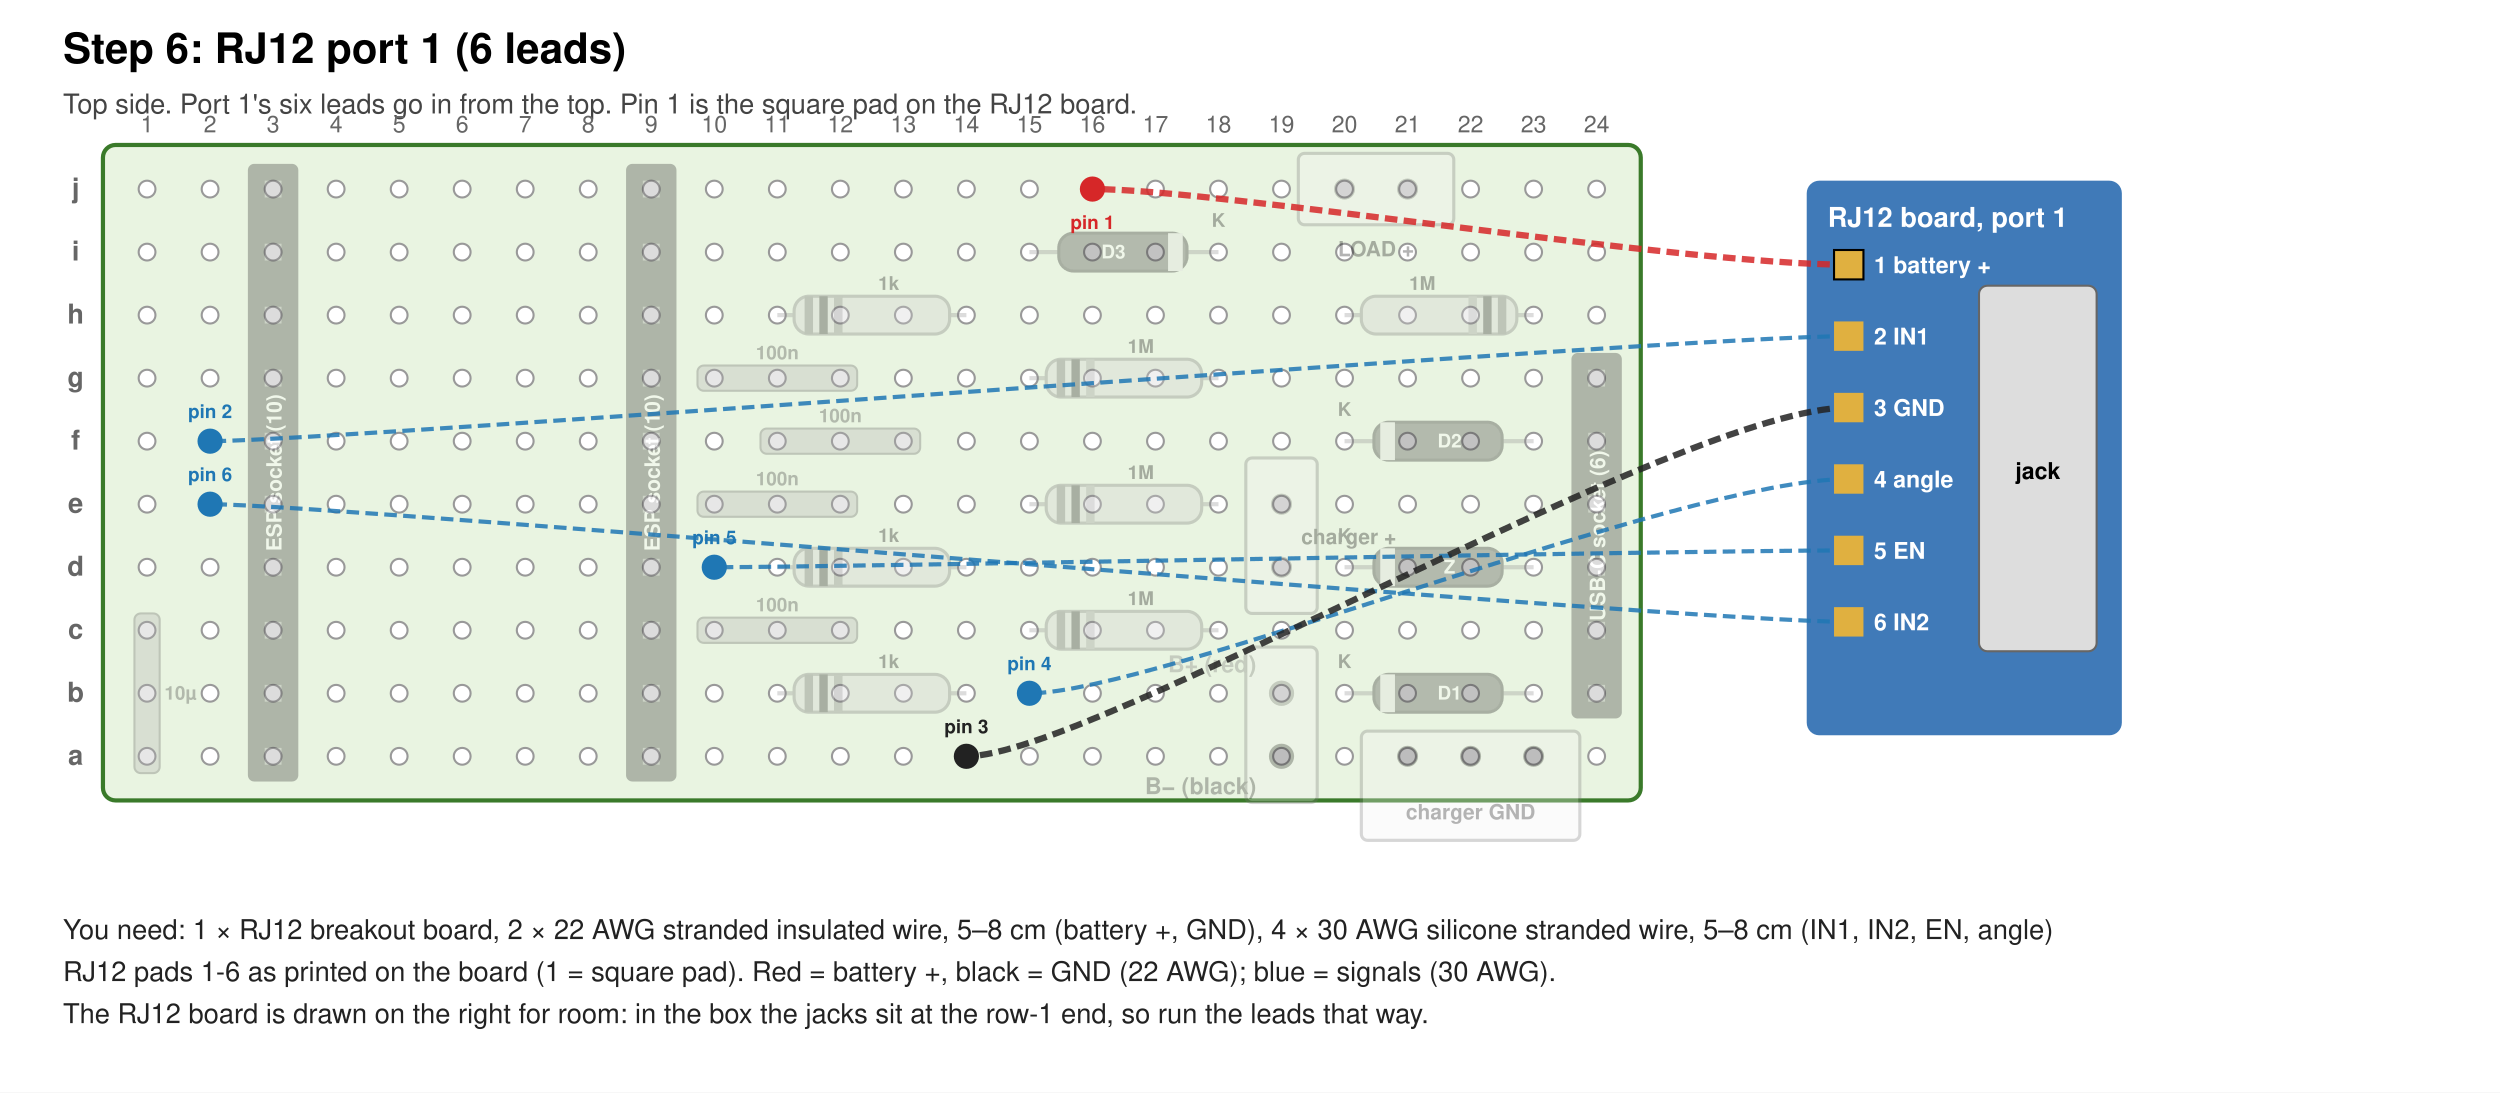
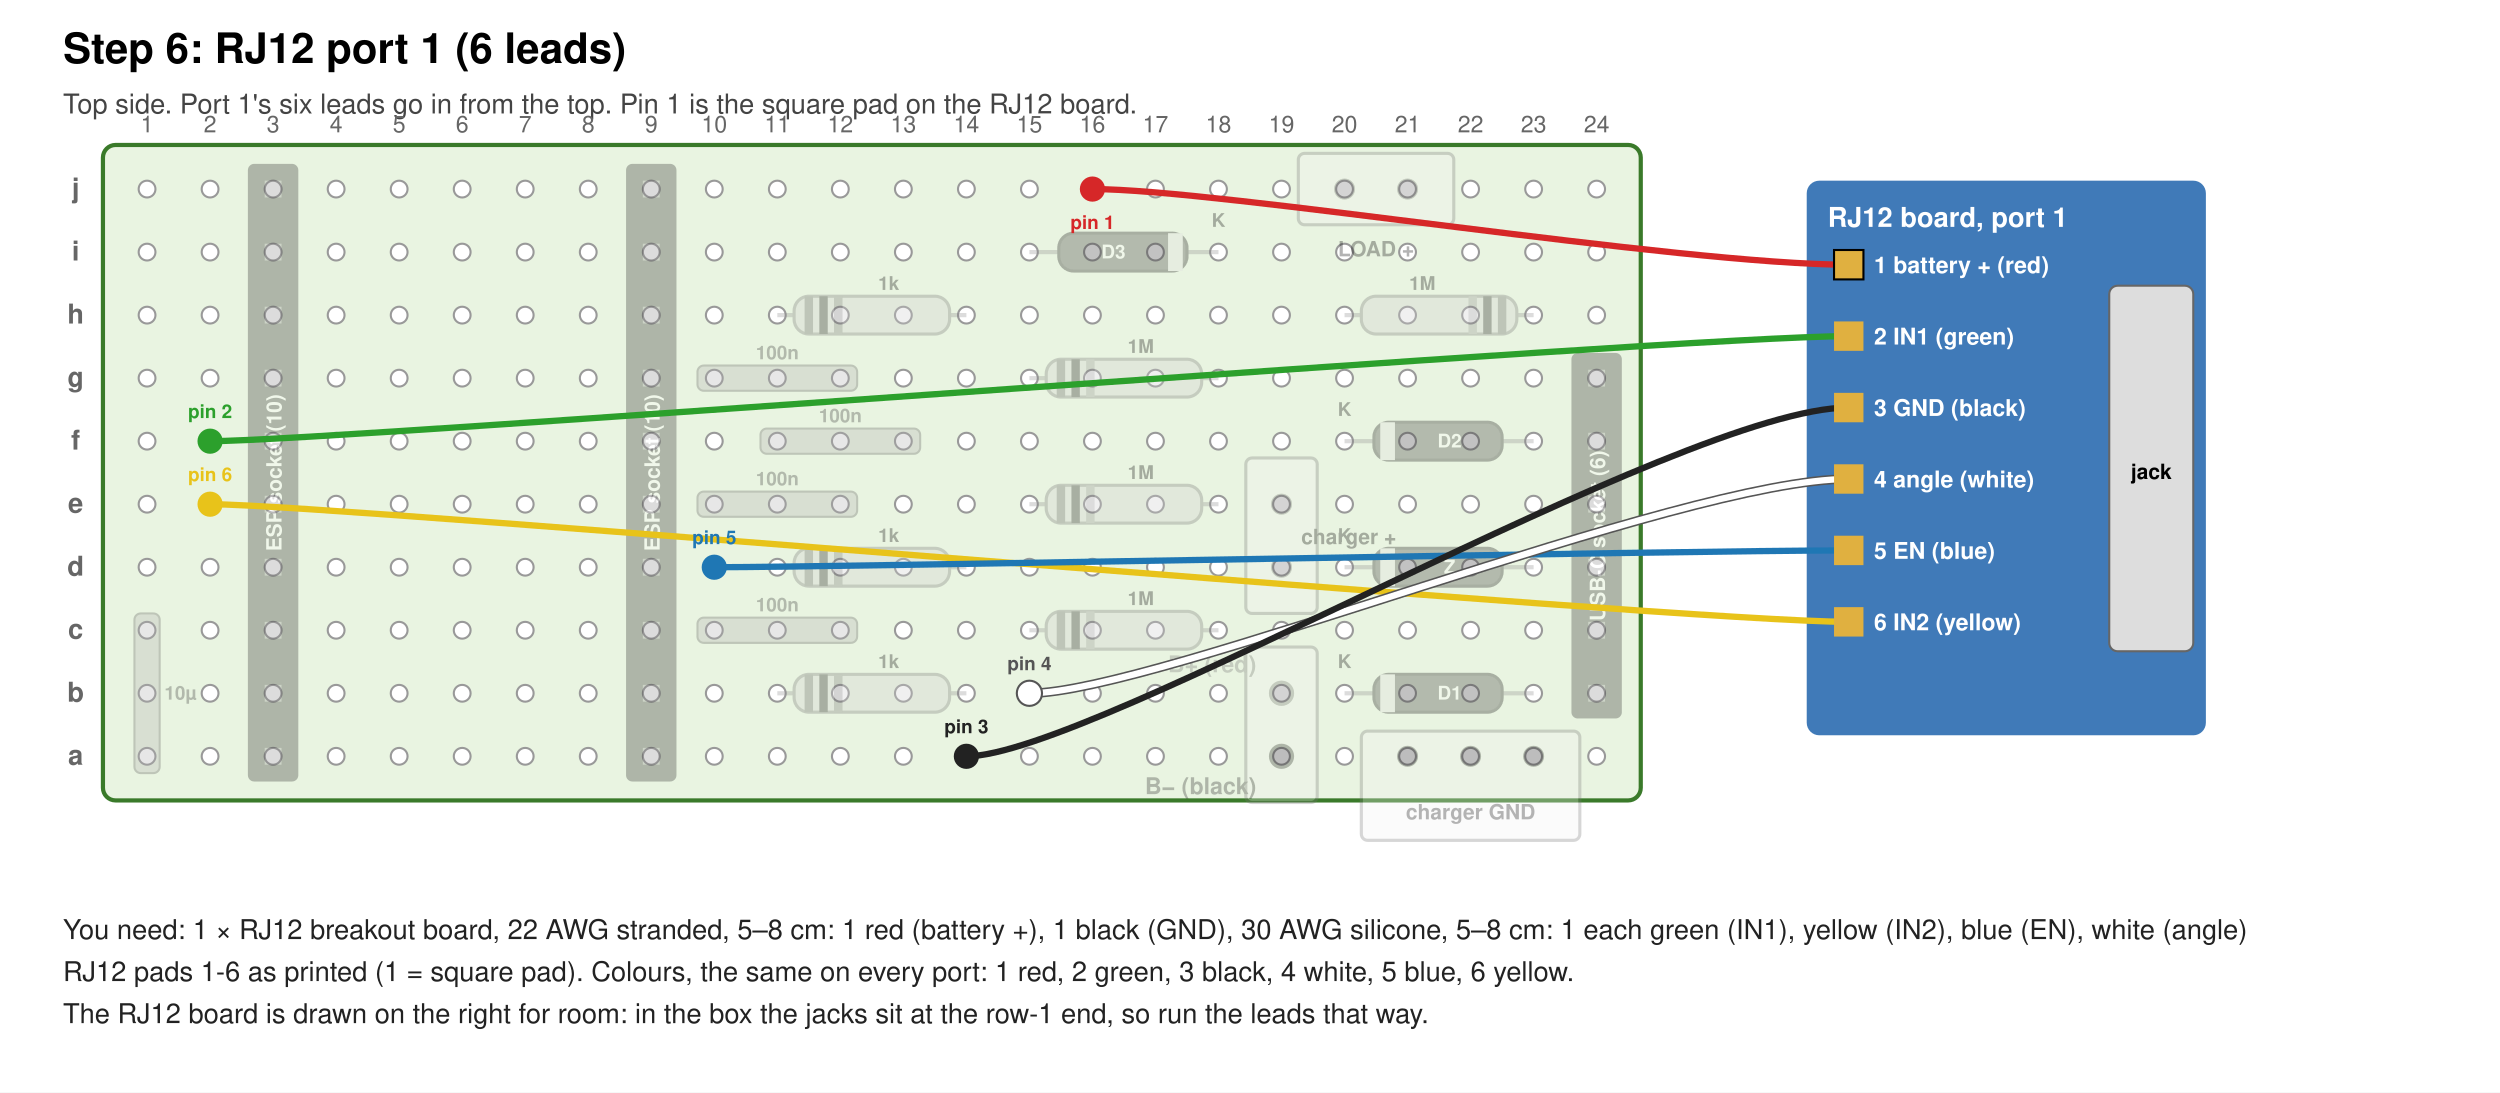
<svg xmlns="http://www.w3.org/2000/svg" width="1190" height="520" font-family="Helvetica,Arial">
  <defs>
    <filter id="mute">
      <feColorMatrix type="saturate" values="0" />
    </filter>
  </defs>
  <rect width="100%" height="100%" fill="#ffffff" />
  <text x="30" y="30" font-size="20" font-weight="bold">Step 6: RJ12 port 1 (6 leads)</text>
  <text x="30" y="54" font-size="13" fill="#444">Top side. Port 1's six leads go in from the top. Pin 1 is the square pad on the RJ12 board.</text>
  <rect x="49" y="69" width="732" height="312" rx="6" fill="#e9f4e1" stroke="#3a7a2a" stroke-width="2" />
  <text x="70" y="63" font-size="11" fill="#666" text-anchor="middle">1</text>
  <text x="100" y="63" font-size="11" fill="#666" text-anchor="middle">2</text>
  <text x="130" y="63" font-size="11" fill="#666" text-anchor="middle">3</text>
  <text x="160" y="63" font-size="11" fill="#666" text-anchor="middle">4</text>
  <text x="190" y="63" font-size="11" fill="#666" text-anchor="middle">5</text>
  <text x="220" y="63" font-size="11" fill="#666" text-anchor="middle">6</text>
  <text x="250" y="63" font-size="11" fill="#666" text-anchor="middle">7</text>
  <text x="280" y="63" font-size="11" fill="#666" text-anchor="middle">8</text>
  <text x="310" y="63" font-size="11" fill="#666" text-anchor="middle">9</text>
  <text x="340" y="63" font-size="11" fill="#666" text-anchor="middle">10</text>
  <text x="370" y="63" font-size="11" fill="#666" text-anchor="middle">11</text>
  <text x="400" y="63" font-size="11" fill="#666" text-anchor="middle">12</text>
  <text x="430" y="63" font-size="11" fill="#666" text-anchor="middle">13</text>
  <text x="460" y="63" font-size="11" fill="#666" text-anchor="middle">14</text>
  <text x="490" y="63" font-size="11" fill="#666" text-anchor="middle">15</text>
  <text x="520" y="63" font-size="11" fill="#666" text-anchor="middle">16</text>
  <text x="550" y="63" font-size="11" fill="#666" text-anchor="middle">17</text>
  <text x="580" y="63" font-size="11" fill="#666" text-anchor="middle">18</text>
  <text x="610" y="63" font-size="11" fill="#666" text-anchor="middle">19</text>
  <text x="640" y="63" font-size="11" fill="#666" text-anchor="middle">20</text>
  <text x="670" y="63" font-size="11" fill="#666" text-anchor="middle">21</text>
  <text x="700" y="63" font-size="11" fill="#666" text-anchor="middle">22</text>
  <text x="730" y="63" font-size="11" fill="#666" text-anchor="middle">23</text>
  <text x="760" y="63" font-size="11" fill="#666" text-anchor="middle">24</text>
  <text x="36" y="364" font-size="13" font-weight="bold" fill="#666" text-anchor="middle">a</text>
  <text x="36" y="334" font-size="13" font-weight="bold" fill="#666" text-anchor="middle">b</text>
  <text x="36" y="304" font-size="13" font-weight="bold" fill="#666" text-anchor="middle">c</text>
  <text x="36" y="274" font-size="13" font-weight="bold" fill="#666" text-anchor="middle">d</text>
  <text x="36" y="244" font-size="13" font-weight="bold" fill="#666" text-anchor="middle">e</text>
  <text x="36" y="214" font-size="13" font-weight="bold" fill="#666" text-anchor="middle">f</text>
  <text x="36" y="184" font-size="13" font-weight="bold" fill="#666" text-anchor="middle">g</text>
  <text x="36" y="154" font-size="13" font-weight="bold" fill="#666" text-anchor="middle">h</text>
  <text x="36" y="124" font-size="13" font-weight="bold" fill="#666" text-anchor="middle">i</text>
  <text x="36" y="94" font-size="13" font-weight="bold" fill="#666" text-anchor="middle">j</text>
  <circle cx="70" cy="360" r="4" fill="#fff" stroke="#999" />
  <circle cx="70" cy="330" r="4" fill="#fff" stroke="#999" />
  <circle cx="70" cy="300" r="4" fill="#fff" stroke="#999" />
  <circle cx="70" cy="270" r="4" fill="#fff" stroke="#999" />
  <circle cx="70" cy="240" r="4" fill="#fff" stroke="#999" />
  <circle cx="70" cy="210" r="4" fill="#fff" stroke="#999" />
  <circle cx="70" cy="180" r="4" fill="#fff" stroke="#999" />
  <circle cx="70" cy="150" r="4" fill="#fff" stroke="#999" />
  <circle cx="70" cy="120" r="4" fill="#fff" stroke="#999" />
  <circle cx="70" cy="90" r="4" fill="#fff" stroke="#999" />
  <circle cx="100" cy="360" r="4" fill="#fff" stroke="#999" />
  <circle cx="100" cy="330" r="4" fill="#fff" stroke="#999" />
  <circle cx="100" cy="300" r="4" fill="#fff" stroke="#999" />
  <circle cx="100" cy="270" r="4" fill="#fff" stroke="#999" />
  <circle cx="100" cy="240" r="4" fill="#fff" stroke="#999" />
  <circle cx="100" cy="210" r="4" fill="#fff" stroke="#999" />
  <circle cx="100" cy="180" r="4" fill="#fff" stroke="#999" />
  <circle cx="100" cy="150" r="4" fill="#fff" stroke="#999" />
  <circle cx="100" cy="120" r="4" fill="#fff" stroke="#999" />
  <circle cx="100" cy="90" r="4" fill="#fff" stroke="#999" />
  <circle cx="130" cy="360" r="4" fill="#fff" stroke="#999" />
  <circle cx="130" cy="330" r="4" fill="#fff" stroke="#999" />
  <circle cx="130" cy="300" r="4" fill="#fff" stroke="#999" />
  <circle cx="130" cy="270" r="4" fill="#fff" stroke="#999" />
  <circle cx="130" cy="240" r="4" fill="#fff" stroke="#999" />
  <circle cx="130" cy="210" r="4" fill="#fff" stroke="#999" />
  <circle cx="130" cy="180" r="4" fill="#fff" stroke="#999" />
  <circle cx="130" cy="150" r="4" fill="#fff" stroke="#999" />
  <circle cx="130" cy="120" r="4" fill="#fff" stroke="#999" />
  <circle cx="130" cy="90" r="4" fill="#fff" stroke="#999" />
  <circle cx="160" cy="360" r="4" fill="#fff" stroke="#999" />
  <circle cx="160" cy="330" r="4" fill="#fff" stroke="#999" />
  <circle cx="160" cy="300" r="4" fill="#fff" stroke="#999" />
  <circle cx="160" cy="270" r="4" fill="#fff" stroke="#999" />
  <circle cx="160" cy="240" r="4" fill="#fff" stroke="#999" />
  <circle cx="160" cy="210" r="4" fill="#fff" stroke="#999" />
  <circle cx="160" cy="180" r="4" fill="#fff" stroke="#999" />
  <circle cx="160" cy="150" r="4" fill="#fff" stroke="#999" />
  <circle cx="160" cy="120" r="4" fill="#fff" stroke="#999" />
  <circle cx="160" cy="90" r="4" fill="#fff" stroke="#999" />
  <circle cx="190" cy="360" r="4" fill="#fff" stroke="#999" />
  <circle cx="190" cy="330" r="4" fill="#fff" stroke="#999" />
  <circle cx="190" cy="300" r="4" fill="#fff" stroke="#999" />
  <circle cx="190" cy="270" r="4" fill="#fff" stroke="#999" />
  <circle cx="190" cy="240" r="4" fill="#fff" stroke="#999" />
  <circle cx="190" cy="210" r="4" fill="#fff" stroke="#999" />
  <circle cx="190" cy="180" r="4" fill="#fff" stroke="#999" />
  <circle cx="190" cy="150" r="4" fill="#fff" stroke="#999" />
  <circle cx="190" cy="120" r="4" fill="#fff" stroke="#999" />
  <circle cx="190" cy="90" r="4" fill="#fff" stroke="#999" />
  <circle cx="220" cy="360" r="4" fill="#fff" stroke="#999" />
  <circle cx="220" cy="330" r="4" fill="#fff" stroke="#999" />
  <circle cx="220" cy="300" r="4" fill="#fff" stroke="#999" />
  <circle cx="220" cy="270" r="4" fill="#fff" stroke="#999" />
  <circle cx="220" cy="240" r="4" fill="#fff" stroke="#999" />
  <circle cx="220" cy="210" r="4" fill="#fff" stroke="#999" />
  <circle cx="220" cy="180" r="4" fill="#fff" stroke="#999" />
  <circle cx="220" cy="150" r="4" fill="#fff" stroke="#999" />
  <circle cx="220" cy="120" r="4" fill="#fff" stroke="#999" />
  <circle cx="220" cy="90" r="4" fill="#fff" stroke="#999" />
  <circle cx="250" cy="360" r="4" fill="#fff" stroke="#999" />
  <circle cx="250" cy="330" r="4" fill="#fff" stroke="#999" />
  <circle cx="250" cy="300" r="4" fill="#fff" stroke="#999" />
  <circle cx="250" cy="270" r="4" fill="#fff" stroke="#999" />
  <circle cx="250" cy="240" r="4" fill="#fff" stroke="#999" />
  <circle cx="250" cy="210" r="4" fill="#fff" stroke="#999" />
  <circle cx="250" cy="180" r="4" fill="#fff" stroke="#999" />
  <circle cx="250" cy="150" r="4" fill="#fff" stroke="#999" />
  <circle cx="250" cy="120" r="4" fill="#fff" stroke="#999" />
  <circle cx="250" cy="90" r="4" fill="#fff" stroke="#999" />
  <circle cx="280" cy="360" r="4" fill="#fff" stroke="#999" />
  <circle cx="280" cy="330" r="4" fill="#fff" stroke="#999" />
  <circle cx="280" cy="300" r="4" fill="#fff" stroke="#999" />
  <circle cx="280" cy="270" r="4" fill="#fff" stroke="#999" />
  <circle cx="280" cy="240" r="4" fill="#fff" stroke="#999" />
  <circle cx="280" cy="210" r="4" fill="#fff" stroke="#999" />
  <circle cx="280" cy="180" r="4" fill="#fff" stroke="#999" />
  <circle cx="280" cy="150" r="4" fill="#fff" stroke="#999" />
  <circle cx="280" cy="120" r="4" fill="#fff" stroke="#999" />
  <circle cx="280" cy="90" r="4" fill="#fff" stroke="#999" />
  <circle cx="310" cy="360" r="4" fill="#fff" stroke="#999" />
  <circle cx="310" cy="330" r="4" fill="#fff" stroke="#999" />
  <circle cx="310" cy="300" r="4" fill="#fff" stroke="#999" />
  <circle cx="310" cy="270" r="4" fill="#fff" stroke="#999" />
  <circle cx="310" cy="240" r="4" fill="#fff" stroke="#999" />
  <circle cx="310" cy="210" r="4" fill="#fff" stroke="#999" />
  <circle cx="310" cy="180" r="4" fill="#fff" stroke="#999" />
  <circle cx="310" cy="150" r="4" fill="#fff" stroke="#999" />
  <circle cx="310" cy="120" r="4" fill="#fff" stroke="#999" />
  <circle cx="310" cy="90" r="4" fill="#fff" stroke="#999" />
  <circle cx="340" cy="360" r="4" fill="#fff" stroke="#999" />
  <circle cx="340" cy="330" r="4" fill="#fff" stroke="#999" />
  <circle cx="340" cy="300" r="4" fill="#fff" stroke="#999" />
  <circle cx="340" cy="270" r="4" fill="#fff" stroke="#999" />
  <circle cx="340" cy="240" r="4" fill="#fff" stroke="#999" />
  <circle cx="340" cy="210" r="4" fill="#fff" stroke="#999" />
  <circle cx="340" cy="180" r="4" fill="#fff" stroke="#999" />
  <circle cx="340" cy="150" r="4" fill="#fff" stroke="#999" />
  <circle cx="340" cy="120" r="4" fill="#fff" stroke="#999" />
  <circle cx="340" cy="90" r="4" fill="#fff" stroke="#999" />
  <circle cx="370" cy="360" r="4" fill="#fff" stroke="#999" />
  <circle cx="370" cy="330" r="4" fill="#fff" stroke="#999" />
  <circle cx="370" cy="300" r="4" fill="#fff" stroke="#999" />
  <circle cx="370" cy="270" r="4" fill="#fff" stroke="#999" />
  <circle cx="370" cy="240" r="4" fill="#fff" stroke="#999" />
  <circle cx="370" cy="210" r="4" fill="#fff" stroke="#999" />
  <circle cx="370" cy="180" r="4" fill="#fff" stroke="#999" />
  <circle cx="370" cy="150" r="4" fill="#fff" stroke="#999" />
  <circle cx="370" cy="120" r="4" fill="#fff" stroke="#999" />
  <circle cx="370" cy="90" r="4" fill="#fff" stroke="#999" />
  <circle cx="400" cy="360" r="4" fill="#fff" stroke="#999" />
  <circle cx="400" cy="330" r="4" fill="#fff" stroke="#999" />
  <circle cx="400" cy="300" r="4" fill="#fff" stroke="#999" />
  <circle cx="400" cy="270" r="4" fill="#fff" stroke="#999" />
  <circle cx="400" cy="240" r="4" fill="#fff" stroke="#999" />
  <circle cx="400" cy="210" r="4" fill="#fff" stroke="#999" />
  <circle cx="400" cy="180" r="4" fill="#fff" stroke="#999" />
  <circle cx="400" cy="150" r="4" fill="#fff" stroke="#999" />
  <circle cx="400" cy="120" r="4" fill="#fff" stroke="#999" />
  <circle cx="400" cy="90" r="4" fill="#fff" stroke="#999" />
  <circle cx="430" cy="360" r="4" fill="#fff" stroke="#999" />
  <circle cx="430" cy="330" r="4" fill="#fff" stroke="#999" />
  <circle cx="430" cy="300" r="4" fill="#fff" stroke="#999" />
  <circle cx="430" cy="270" r="4" fill="#fff" stroke="#999" />
  <circle cx="430" cy="240" r="4" fill="#fff" stroke="#999" />
  <circle cx="430" cy="210" r="4" fill="#fff" stroke="#999" />
  <circle cx="430" cy="180" r="4" fill="#fff" stroke="#999" />
  <circle cx="430" cy="150" r="4" fill="#fff" stroke="#999" />
  <circle cx="430" cy="120" r="4" fill="#fff" stroke="#999" />
  <circle cx="430" cy="90" r="4" fill="#fff" stroke="#999" />
  <circle cx="460" cy="360" r="4" fill="#fff" stroke="#999" />
  <circle cx="460" cy="330" r="4" fill="#fff" stroke="#999" />
  <circle cx="460" cy="300" r="4" fill="#fff" stroke="#999" />
  <circle cx="460" cy="270" r="4" fill="#fff" stroke="#999" />
  <circle cx="460" cy="240" r="4" fill="#fff" stroke="#999" />
  <circle cx="460" cy="210" r="4" fill="#fff" stroke="#999" />
  <circle cx="460" cy="180" r="4" fill="#fff" stroke="#999" />
  <circle cx="460" cy="150" r="4" fill="#fff" stroke="#999" />
  <circle cx="460" cy="120" r="4" fill="#fff" stroke="#999" />
  <circle cx="460" cy="90" r="4" fill="#fff" stroke="#999" />
  <circle cx="490" cy="360" r="4" fill="#fff" stroke="#999" />
  <circle cx="490" cy="330" r="4" fill="#fff" stroke="#999" />
  <circle cx="490" cy="300" r="4" fill="#fff" stroke="#999" />
  <circle cx="490" cy="270" r="4" fill="#fff" stroke="#999" />
  <circle cx="490" cy="240" r="4" fill="#fff" stroke="#999" />
  <circle cx="490" cy="210" r="4" fill="#fff" stroke="#999" />
  <circle cx="490" cy="180" r="4" fill="#fff" stroke="#999" />
  <circle cx="490" cy="150" r="4" fill="#fff" stroke="#999" />
  <circle cx="490" cy="120" r="4" fill="#fff" stroke="#999" />
  <circle cx="490" cy="90" r="4" fill="#fff" stroke="#999" />
  <circle cx="520" cy="360" r="4" fill="#fff" stroke="#999" />
  <circle cx="520" cy="330" r="4" fill="#fff" stroke="#999" />
  <circle cx="520" cy="300" r="4" fill="#fff" stroke="#999" />
  <circle cx="520" cy="270" r="4" fill="#fff" stroke="#999" />
  <circle cx="520" cy="240" r="4" fill="#fff" stroke="#999" />
  <circle cx="520" cy="210" r="4" fill="#fff" stroke="#999" />
  <circle cx="520" cy="180" r="4" fill="#fff" stroke="#999" />
  <circle cx="520" cy="150" r="4" fill="#fff" stroke="#999" />
  <circle cx="520" cy="120" r="4" fill="#fff" stroke="#999" />
  <circle cx="520" cy="90" r="4" fill="#fff" stroke="#999" />
  <circle cx="550" cy="360" r="4" fill="#fff" stroke="#999" />
  <circle cx="550" cy="330" r="4" fill="#fff" stroke="#999" />
  <circle cx="550" cy="300" r="4" fill="#fff" stroke="#999" />
  <circle cx="550" cy="270" r="4" fill="#fff" stroke="#999" />
  <circle cx="550" cy="240" r="4" fill="#fff" stroke="#999" />
  <circle cx="550" cy="210" r="4" fill="#fff" stroke="#999" />
  <circle cx="550" cy="180" r="4" fill="#fff" stroke="#999" />
  <circle cx="550" cy="150" r="4" fill="#fff" stroke="#999" />
  <circle cx="550" cy="120" r="4" fill="#fff" stroke="#999" />
  <circle cx="550" cy="90" r="4" fill="#fff" stroke="#999" />
  <circle cx="580" cy="360" r="4" fill="#fff" stroke="#999" />
  <circle cx="580" cy="330" r="4" fill="#fff" stroke="#999" />
  <circle cx="580" cy="300" r="4" fill="#fff" stroke="#999" />
  <circle cx="580" cy="270" r="4" fill="#fff" stroke="#999" />
  <circle cx="580" cy="240" r="4" fill="#fff" stroke="#999" />
  <circle cx="580" cy="210" r="4" fill="#fff" stroke="#999" />
  <circle cx="580" cy="180" r="4" fill="#fff" stroke="#999" />
  <circle cx="580" cy="150" r="4" fill="#fff" stroke="#999" />
  <circle cx="580" cy="120" r="4" fill="#fff" stroke="#999" />
  <circle cx="580" cy="90" r="4" fill="#fff" stroke="#999" />
  <circle cx="610" cy="360" r="4" fill="#fff" stroke="#999" />
  <circle cx="610" cy="330" r="4" fill="#fff" stroke="#999" />
  <circle cx="610" cy="300" r="4" fill="#fff" stroke="#999" />
  <circle cx="610" cy="270" r="4" fill="#fff" stroke="#999" />
  <circle cx="610" cy="240" r="4" fill="#fff" stroke="#999" />
  <circle cx="610" cy="210" r="4" fill="#fff" stroke="#999" />
  <circle cx="610" cy="180" r="4" fill="#fff" stroke="#999" />
  <circle cx="610" cy="150" r="4" fill="#fff" stroke="#999" />
  <circle cx="610" cy="120" r="4" fill="#fff" stroke="#999" />
  <circle cx="610" cy="90" r="4" fill="#fff" stroke="#999" />
  <circle cx="640" cy="360" r="4" fill="#fff" stroke="#999" />
  <circle cx="640" cy="330" r="4" fill="#fff" stroke="#999" />
  <circle cx="640" cy="300" r="4" fill="#fff" stroke="#999" />
  <circle cx="640" cy="270" r="4" fill="#fff" stroke="#999" />
  <circle cx="640" cy="240" r="4" fill="#fff" stroke="#999" />
  <circle cx="640" cy="210" r="4" fill="#fff" stroke="#999" />
  <circle cx="640" cy="180" r="4" fill="#fff" stroke="#999" />
  <circle cx="640" cy="150" r="4" fill="#fff" stroke="#999" />
  <circle cx="640" cy="120" r="4" fill="#fff" stroke="#999" />
  <circle cx="640" cy="90" r="4" fill="#fff" stroke="#999" />
  <circle cx="670" cy="360" r="4" fill="#fff" stroke="#999" />
  <circle cx="670" cy="330" r="4" fill="#fff" stroke="#999" />
  <circle cx="670" cy="300" r="4" fill="#fff" stroke="#999" />
  <circle cx="670" cy="270" r="4" fill="#fff" stroke="#999" />
  <circle cx="670" cy="240" r="4" fill="#fff" stroke="#999" />
  <circle cx="670" cy="210" r="4" fill="#fff" stroke="#999" />
  <circle cx="670" cy="180" r="4" fill="#fff" stroke="#999" />
  <circle cx="670" cy="150" r="4" fill="#fff" stroke="#999" />
  <circle cx="670" cy="120" r="4" fill="#fff" stroke="#999" />
  <circle cx="670" cy="90" r="4" fill="#fff" stroke="#999" />
  <circle cx="700" cy="360" r="4" fill="#fff" stroke="#999" />
  <circle cx="700" cy="330" r="4" fill="#fff" stroke="#999" />
  <circle cx="700" cy="300" r="4" fill="#fff" stroke="#999" />
  <circle cx="700" cy="270" r="4" fill="#fff" stroke="#999" />
  <circle cx="700" cy="240" r="4" fill="#fff" stroke="#999" />
  <circle cx="700" cy="210" r="4" fill="#fff" stroke="#999" />
  <circle cx="700" cy="180" r="4" fill="#fff" stroke="#999" />
  <circle cx="700" cy="150" r="4" fill="#fff" stroke="#999" />
  <circle cx="700" cy="120" r="4" fill="#fff" stroke="#999" />
  <circle cx="700" cy="90" r="4" fill="#fff" stroke="#999" />
  <circle cx="730" cy="360" r="4" fill="#fff" stroke="#999" />
  <circle cx="730" cy="330" r="4" fill="#fff" stroke="#999" />
  <circle cx="730" cy="300" r="4" fill="#fff" stroke="#999" />
  <circle cx="730" cy="270" r="4" fill="#fff" stroke="#999" />
  <circle cx="730" cy="240" r="4" fill="#fff" stroke="#999" />
  <circle cx="730" cy="210" r="4" fill="#fff" stroke="#999" />
  <circle cx="730" cy="180" r="4" fill="#fff" stroke="#999" />
  <circle cx="730" cy="150" r="4" fill="#fff" stroke="#999" />
  <circle cx="730" cy="120" r="4" fill="#fff" stroke="#999" />
  <circle cx="730" cy="90" r="4" fill="#fff" stroke="#999" />
  <circle cx="760" cy="360" r="4" fill="#fff" stroke="#999" />
  <circle cx="760" cy="330" r="4" fill="#fff" stroke="#999" />
  <circle cx="760" cy="300" r="4" fill="#fff" stroke="#999" />
  <circle cx="760" cy="270" r="4" fill="#fff" stroke="#999" />
  <circle cx="760" cy="240" r="4" fill="#fff" stroke="#999" />
  <circle cx="760" cy="210" r="4" fill="#fff" stroke="#999" />
  <circle cx="760" cy="180" r="4" fill="#fff" stroke="#999" />
  <circle cx="760" cy="150" r="4" fill="#fff" stroke="#999" />
  <circle cx="760" cy="120" r="4" fill="#fff" stroke="#999" />
  <circle cx="760" cy="90" r="4" fill="#fff" stroke="#999" />
  <g filter="url(#mute)" opacity="0.3">
    <line x1="730" y1="150" x2="640" y2="150" stroke="#888" stroke-width="2" />
    <rect x="648" y="141" width="74" height="18" rx="7" fill="#e8c88a" stroke="#8a6a2a" stroke-width="1.5" />
    <rect x="713" y="141" width="4" height="18" fill="#8b4513" />
    <rect x="706" y="141" width="4" height="18" fill="#111" />
    <rect x="699" y="141" width="4" height="18" fill="#2ca02c" />
    <text x="677" y="138" font-size="9" text-anchor="middle" font-weight="bold">1M</text>
    <line x1="490" y1="180" x2="580" y2="180" stroke="#888" stroke-width="2" />
    <rect x="498" y="171" width="74" height="18" rx="7" fill="#e8c88a" stroke="#8a6a2a" stroke-width="1.5" />
    <rect x="503" y="171" width="4" height="18" fill="#8b4513" />
    <rect x="510" y="171" width="4" height="18" fill="#111" />
    <rect x="517" y="171" width="4" height="18" fill="#2ca02c" />
    <text x="543" y="168" font-size="9" text-anchor="middle" font-weight="bold">1M</text>
    <line x1="490" y1="240" x2="580" y2="240" stroke="#888" stroke-width="2" />
    <rect x="498" y="231" width="74" height="18" rx="7" fill="#e8c88a" stroke="#8a6a2a" stroke-width="1.5" />
    <rect x="503" y="231" width="4" height="18" fill="#8b4513" />
    <rect x="510" y="231" width="4" height="18" fill="#111" />
    <rect x="517" y="231" width="4" height="18" fill="#2ca02c" />
    <text x="543" y="228" font-size="9" text-anchor="middle" font-weight="bold">1M</text>
    <line x1="490" y1="300" x2="580" y2="300" stroke="#888" stroke-width="2" />
    <rect x="498" y="291" width="74" height="18" rx="7" fill="#e8c88a" stroke="#8a6a2a" stroke-width="1.5" />
    <rect x="503" y="291" width="4" height="18" fill="#8b4513" />
    <rect x="510" y="291" width="4" height="18" fill="#111" />
    <rect x="517" y="291" width="4" height="18" fill="#2ca02c" />
    <text x="543" y="288" font-size="9" text-anchor="middle" font-weight="bold">1M</text>
    <line x1="370" y1="330" x2="460" y2="330" stroke="#888" stroke-width="2" />
    <rect x="378" y="321" width="74" height="18" rx="7" fill="#e8c88a" stroke="#8a6a2a" stroke-width="1.5" />
    <rect x="383" y="321" width="4" height="18" fill="#8b4513" />
    <rect x="390" y="321" width="4" height="18" fill="#111" />
    <rect x="397" y="321" width="4" height="18" fill="#d62728" />
    <text x="423" y="318" font-size="9" text-anchor="middle" font-weight="bold">1k</text>
    <line x1="370" y1="270" x2="460" y2="270" stroke="#888" stroke-width="2" />
    <rect x="378" y="261" width="74" height="18" rx="7" fill="#e8c88a" stroke="#8a6a2a" stroke-width="1.5" />
    <rect x="383" y="261" width="4" height="18" fill="#8b4513" />
    <rect x="390" y="261" width="4" height="18" fill="#111" />
    <rect x="397" y="261" width="4" height="18" fill="#d62728" />
    <text x="423" y="258" font-size="9" text-anchor="middle" font-weight="bold">1k</text>
    <line x1="370" y1="150" x2="460" y2="150" stroke="#888" stroke-width="2" />
    <rect x="378" y="141" width="74" height="18" rx="7" fill="#e8c88a" stroke="#8a6a2a" stroke-width="1.5" />
    <rect x="383" y="141" width="4" height="18" fill="#8b4513" />
    <rect x="390" y="141" width="4" height="18" fill="#111" />
    <rect x="397" y="141" width="4" height="18" fill="#d62728" />
    <text x="423" y="138" font-size="9" text-anchor="middle" font-weight="bold">1k</text>
    <line x1="490" y1="120" x2="580" y2="120" stroke="#888" stroke-width="2" />
    <rect x="504" y="111" width="61" height="18" rx="7" fill="#333" stroke="#111" stroke-width="1.5" />
    <rect x="556" y="111" width="7" height="18" fill="#ddd" />
    <text x="530" y="123" font-size="9" fill="#fff" text-anchor="middle" font-weight="bold">D3</text>
    <text x="580" y="108" font-size="9" fill="#000" text-anchor="middle" font-weight="bold">K</text>
    <line x1="730" y1="330" x2="640" y2="330" stroke="#888" stroke-width="2" />
    <rect x="654" y="321" width="61" height="18" rx="7" fill="#333" stroke="#111" stroke-width="1.5" />
    <rect x="657" y="321" width="7" height="18" fill="#ddd" />
    <text x="690" y="333" font-size="9" fill="#fff" text-anchor="middle" font-weight="bold">D1</text>
    <text x="640" y="318" font-size="9" fill="#000" text-anchor="middle" font-weight="bold">K</text>
    <line x1="730" y1="210" x2="640" y2="210" stroke="#888" stroke-width="2" />
    <rect x="654" y="201" width="61" height="18" rx="7" fill="#333" stroke="#111" stroke-width="1.5" />
    <rect x="657" y="201" width="7" height="18" fill="#ddd" />
    <text x="690" y="213" font-size="9" fill="#fff" text-anchor="middle" font-weight="bold">D2</text>
    <text x="640" y="198" font-size="9" fill="#000" text-anchor="middle" font-weight="bold">K</text>
    <line x1="730" y1="270" x2="640" y2="270" stroke="#888" stroke-width="2" />
    <rect x="654" y="261" width="61" height="18" rx="7" fill="#333" stroke="#111" stroke-width="1.5" />
    <rect x="657" y="261" width="7" height="18" fill="#ddd" />
    <text x="690" y="273" font-size="9" fill="#fff" text-anchor="middle" font-weight="bold">Z</text>
    <text x="640" y="258" font-size="9" fill="#000" text-anchor="middle" font-weight="bold">K</text>
    <rect x="64" y="292" width="12" height="76" rx="3" fill="#7fb2e5" stroke="#2a5a8a" />
    <text x="86" y="333" font-size="9" text-anchor="middle" fill="#0b2e55" font-weight="bold">10µ</text>
    <rect x="362" y="204" width="76" height="12" rx="3" fill="#7fb2e5" stroke="#2a5a8a" />
    <text x="400" y="201" font-size="9" text-anchor="middle" fill="#0b2e55" font-weight="bold">100n</text>
    <rect x="332" y="294" width="76" height="12" rx="3" fill="#7fb2e5" stroke="#2a5a8a" />
    <text x="370" y="291" font-size="9" text-anchor="middle" fill="#0b2e55" font-weight="bold">100n</text>
    <rect x="332" y="234" width="76" height="12" rx="3" fill="#7fb2e5" stroke="#2a5a8a" />
    <text x="370" y="231" font-size="9" text-anchor="middle" fill="#0b2e55" font-weight="bold">100n</text>
    <rect x="332" y="174" width="76" height="12" rx="3" fill="#7fb2e5" stroke="#2a5a8a" />
    <text x="370" y="171" font-size="9" text-anchor="middle" fill="#0b2e55" font-weight="bold">100n</text>
    <rect x="118" y="78" width="24" height="294" rx="3" fill="#222" />
    <rect x="126" y="356" width="8" height="8" fill="#888" />
    <rect x="126" y="326" width="8" height="8" fill="#888" />
    <rect x="126" y="296" width="8" height="8" fill="#888" />
    <rect x="126" y="266" width="8" height="8" fill="#888" />
    <rect x="126" y="236" width="8" height="8" fill="#888" />
    <rect x="126" y="206" width="8" height="8" fill="#888" />
    <rect x="126" y="176" width="8" height="8" fill="#888" />
    <rect x="126" y="146" width="8" height="8" fill="#888" />
    <rect x="126" y="116" width="8" height="8" fill="#888" />
    <rect x="126" y="86" width="8" height="8" fill="#888" />
    <text x="130" y="229" font-size="10" fill="#fff" text-anchor="middle" font-weight="bold" transform="rotate(-90 130 225)">ESP socket (10)</text>
    <rect x="298" y="78" width="24" height="294" rx="3" fill="#222" />
    <rect x="306" y="356" width="8" height="8" fill="#888" />
    <rect x="306" y="326" width="8" height="8" fill="#888" />
    <rect x="306" y="296" width="8" height="8" fill="#888" />
    <rect x="306" y="266" width="8" height="8" fill="#888" />
    <rect x="306" y="236" width="8" height="8" fill="#888" />
    <rect x="306" y="206" width="8" height="8" fill="#888" />
    <rect x="306" y="176" width="8" height="8" fill="#888" />
    <rect x="306" y="146" width="8" height="8" fill="#888" />
    <rect x="306" y="116" width="8" height="8" fill="#888" />
    <rect x="306" y="86" width="8" height="8" fill="#888" />
    <text x="310" y="229" font-size="10" fill="#fff" text-anchor="middle" font-weight="bold" transform="rotate(-90 310 225)">ESP socket (10)</text>
    <rect x="748" y="168" width="24" height="174" rx="3" fill="#222" />
    <rect x="756" y="326" width="8" height="8" fill="#888" />
    <rect x="756" y="296" width="8" height="8" fill="#888" />
    <rect x="756" y="266" width="8" height="8" fill="#888" />
    <rect x="756" y="236" width="8" height="8" fill="#888" />
    <rect x="756" y="206" width="8" height="8" fill="#888" />
    <rect x="756" y="176" width="8" height="8" fill="#888" />
    <text x="760" y="259" font-size="10" fill="#fff" text-anchor="middle" font-weight="bold" transform="rotate(-90 760 255)">USB-C socket (6)</text>
    <rect x="593" y="308" width="34" height="74" rx="3" fill="#f4f1e8" stroke="#777" stroke-width="1.5" />
    <circle cx="610" cy="360" r="5" fill="#222222" />
    <circle cx="610" cy="330" r="5" fill="#d62728" />
    <rect x="593" y="218" width="34" height="74" rx="3" fill="#f4f1e8" stroke="#777" stroke-width="1.5" />
    <circle cx="610" cy="270" r="5" fill="#d62728" />
    <circle cx="610" cy="240" r="5" fill="#d62728" />
    <text x="642" y="259" font-size="10" text-anchor="middle" font-weight="bold">charger +</text>
    <rect x="618" y="73" width="74" height="34" rx="3" fill="#f4f1e8" stroke="#777" stroke-width="1.5" />
    <circle cx="640" cy="90" r="5" fill="#d62728" />
    <circle cx="670" cy="90" r="5" fill="#d62728" />
    <text x="655" y="122" font-size="10" text-anchor="middle" font-weight="bold">LOAD +</text>
    <rect x="648" y="348" width="104" height="52" rx="3" fill="#f4f1e8" stroke="#777" stroke-width="1.5" />
    <circle cx="670" cy="360" r="5" fill="#222222" />
    <circle cx="700" cy="360" r="5" fill="#222222" />
    <circle cx="730" cy="360" r="5" fill="#222222" />
    <text x="700" y="390" font-size="10" text-anchor="middle" font-weight="bold">charger GND</text>
    <circle cx="610" cy="360" r="6" fill="#222" />
    <text x="598" y="378" font-size="11" fill="#222" text-anchor="end" font-weight="bold">B− (black)</text>
    <circle cx="610" cy="330" r="6" fill="#d62728" />
    <text x="598" y="320" font-size="11" fill="#d62728" text-anchor="end" font-weight="bold">B+ (red)</text>
  </g>
-   <rect x="860" y="86" width="150" height="264" rx="6" fill="#2b6cb0" opacity="0.9" />
+   <rect x="860" y="86" width="190" height="264" rx="6" fill="#2b6cb0" opacity="0.9" />
  <text x="870" y="108" font-size="13" fill="#fff" font-weight="bold">RJ12 board, port 1</text>
-   <rect x="942" y="136" width="56" height="174" rx="4" fill="#ddd" stroke="#666" />
-   <text x="970" y="228" font-size="11" text-anchor="middle" font-weight="bold">jack</text>
-   <path d="M880 160 C800 160 160 210 100 210" fill="none" stroke="#1f77b4" stroke-width="2" stroke-dasharray="6,3" opacity="0.85" />
+   <rect x="1004" y="136" width="40" height="174" rx="4" fill="#ddd" stroke="#666" />
+   <text x="1024" y="228" font-size="10" text-anchor="middle" font-weight="bold">jack</text>
+   <path d="M880 160 C800 160 160 210 100 210" fill="none" stroke="#2ca02c" stroke-width="3" />
  <rect x="873" y="153" width="14" height="14" fill="#e0b040" />
-   <text x="892" y="164" font-size="11" fill="#fff" font-weight="bold">2 IN1</text>
-   <circle cx="100" cy="210" r="6" fill="#1f77b4" />
-   <text x="100" y="199" font-size="9" fill="#1f77b4" text-anchor="middle" font-weight="bold">pin 2</text>
-   <path d="M880 296 C800 296 160 240 100 240" fill="none" stroke="#1f77b4" stroke-width="2" stroke-dasharray="6,3" opacity="0.85" />
+   <text x="892" y="164" font-size="11" fill="#fff" font-weight="bold">2 IN1 (green)</text>
+   <circle cx="100" cy="210" r="6" fill="#2ca02c" />
+   <text x="100" y="199" font-size="9" fill="#2ca02c" text-anchor="middle" font-weight="bold">pin 2</text>
+   <path d="M880 296 C800 296 160 240 100 240" fill="none" stroke="#e8c31a" stroke-width="3" />
  <rect x="873" y="289" width="14" height="14" fill="#e0b040" />
-   <text x="892" y="300" font-size="11" fill="#fff" font-weight="bold">6 IN2</text>
-   <circle cx="100" cy="240" r="6" fill="#1f77b4" />
-   <text x="100" y="229" font-size="9" fill="#1f77b4" text-anchor="middle" font-weight="bold">pin 6</text>
-   <path d="M880 262 C800 262 400 270 340 270" fill="none" stroke="#1f77b4" stroke-width="2" stroke-dasharray="6,3" opacity="0.85" />
+   <text x="892" y="300" font-size="11" fill="#fff" font-weight="bold">6 IN2 (yellow)</text>
+   <circle cx="100" cy="240" r="6" fill="#e8c31a" />
+   <text x="100" y="229" font-size="9" fill="#e8c31a" text-anchor="middle" font-weight="bold">pin 6</text>
+   <path d="M880 262 C800 262 400 270 340 270" fill="none" stroke="#1f77b4" stroke-width="3" />
  <rect x="873" y="255" width="14" height="14" fill="#e0b040" />
-   <text x="892" y="266" font-size="11" fill="#fff" font-weight="bold">5 EN</text>
+   <text x="892" y="266" font-size="11" fill="#fff" font-weight="bold">5 EN (blue)</text>
  <circle cx="340" cy="270" r="6" fill="#1f77b4" />
  <text x="340" y="259" font-size="9" fill="#1f77b4" text-anchor="middle" font-weight="bold">pin 5</text>
-   <path d="M880 228 C800 228 550 330 490 330" fill="none" stroke="#1f77b4" stroke-width="2" stroke-dasharray="6,3" opacity="0.85" />
+   <path d="M880 228 C800 228 550 330 490 330" fill="none" stroke="#555" stroke-width="4.5" />
+   <path d="M880 228 C800 228 550 330 490 330" fill="none" stroke="#ffffff" stroke-width="3" />
  <rect x="873" y="221" width="14" height="14" fill="#e0b040" />
-   <text x="892" y="232" font-size="11" fill="#fff" font-weight="bold">4 angle</text>
-   <circle cx="490" cy="330" r="6" fill="#1f77b4" />
-   <text x="490" y="319" font-size="9" fill="#1f77b4" text-anchor="middle" font-weight="bold">pin 4</text>
-   <path d="M880 126 C800 126 580 90 520 90" fill="none" stroke="#d62728" stroke-width="3" stroke-dasharray="6,3" opacity="0.85" />
+   <text x="892" y="232" font-size="11" fill="#fff" font-weight="bold">4 angle (white)</text>
+   <circle cx="490" cy="330" r="6" fill="#ffffff" stroke="#555" stroke-width="1" />
+   <text x="490" y="319" font-size="9" fill="#555" text-anchor="middle" font-weight="bold">pin 4</text>
+   <path d="M880 126 C800 126 580 90 520 90" fill="none" stroke="#d62728" stroke-width="3" />
  <rect x="873" y="119" width="14" height="14" fill="#e0b040" stroke="#000" />
-   <text x="892" y="130" font-size="11" fill="#fff" font-weight="bold">1 battery +</text>
+   <text x="892" y="130" font-size="11" fill="#fff" font-weight="bold">1 battery + (red)</text>
  <circle cx="520" cy="90" r="6" fill="#d62728" />
  <text x="520" y="109" font-size="9" fill="#d62728" text-anchor="middle" font-weight="bold">pin 1</text>
-   <path d="M880 194 C800 194 520 360 460 360" fill="none" stroke="#222222" stroke-width="3" stroke-dasharray="6,3" opacity="0.85" />
+   <path d="M880 194 C800 194 520 360 460 360" fill="none" stroke="#222222" stroke-width="3" />
  <rect x="873" y="187" width="14" height="14" fill="#e0b040" />
-   <text x="892" y="198" font-size="11" fill="#fff" font-weight="bold">3 GND</text>
+   <text x="892" y="198" font-size="11" fill="#fff" font-weight="bold">3 GND (black)</text>
  <circle cx="460" cy="360" r="6" fill="#222222" />
  <text x="460" y="349" font-size="9" fill="#222222" text-anchor="middle" font-weight="bold">pin 3</text>
-   <text x="30" y="447" font-size="13" fill="#222">You need: 1 × RJ12 breakout board, 2 × 22 AWG stranded insulated wire, 5–8 cm (battery +, GND), 4 × 30 AWG silicone stranded wire, 5–8 cm (IN1, IN2, EN, angle)</text>
-   <text x="30" y="467" font-size="13" fill="#222">RJ12 pads 1-6 as printed on the board (1 = square pad). Red = battery +, black = GND (22 AWG); blue = signals (30 AWG).</text>
+   <text x="30" y="447" font-size="13" fill="#222">You need: 1 × RJ12 breakout board, 22 AWG stranded, 5–8 cm: 1 red (battery +), 1 black (GND), 30 AWG silicone, 5–8 cm: 1 each green (IN1), yellow (IN2), blue (EN), white (angle)</text>
+   <text x="30" y="467" font-size="13" fill="#222">RJ12 pads 1-6 as printed (1 = square pad). Colours, the same on every port: 1 red, 2 green, 3 black, 4 white, 5 blue, 6 yellow.</text>
  <text x="30" y="487" font-size="13" fill="#222">The RJ12 board is drawn on the right for room: in the box the jacks sit at the row-1 end, so run the leads that way.</text>
</svg>
